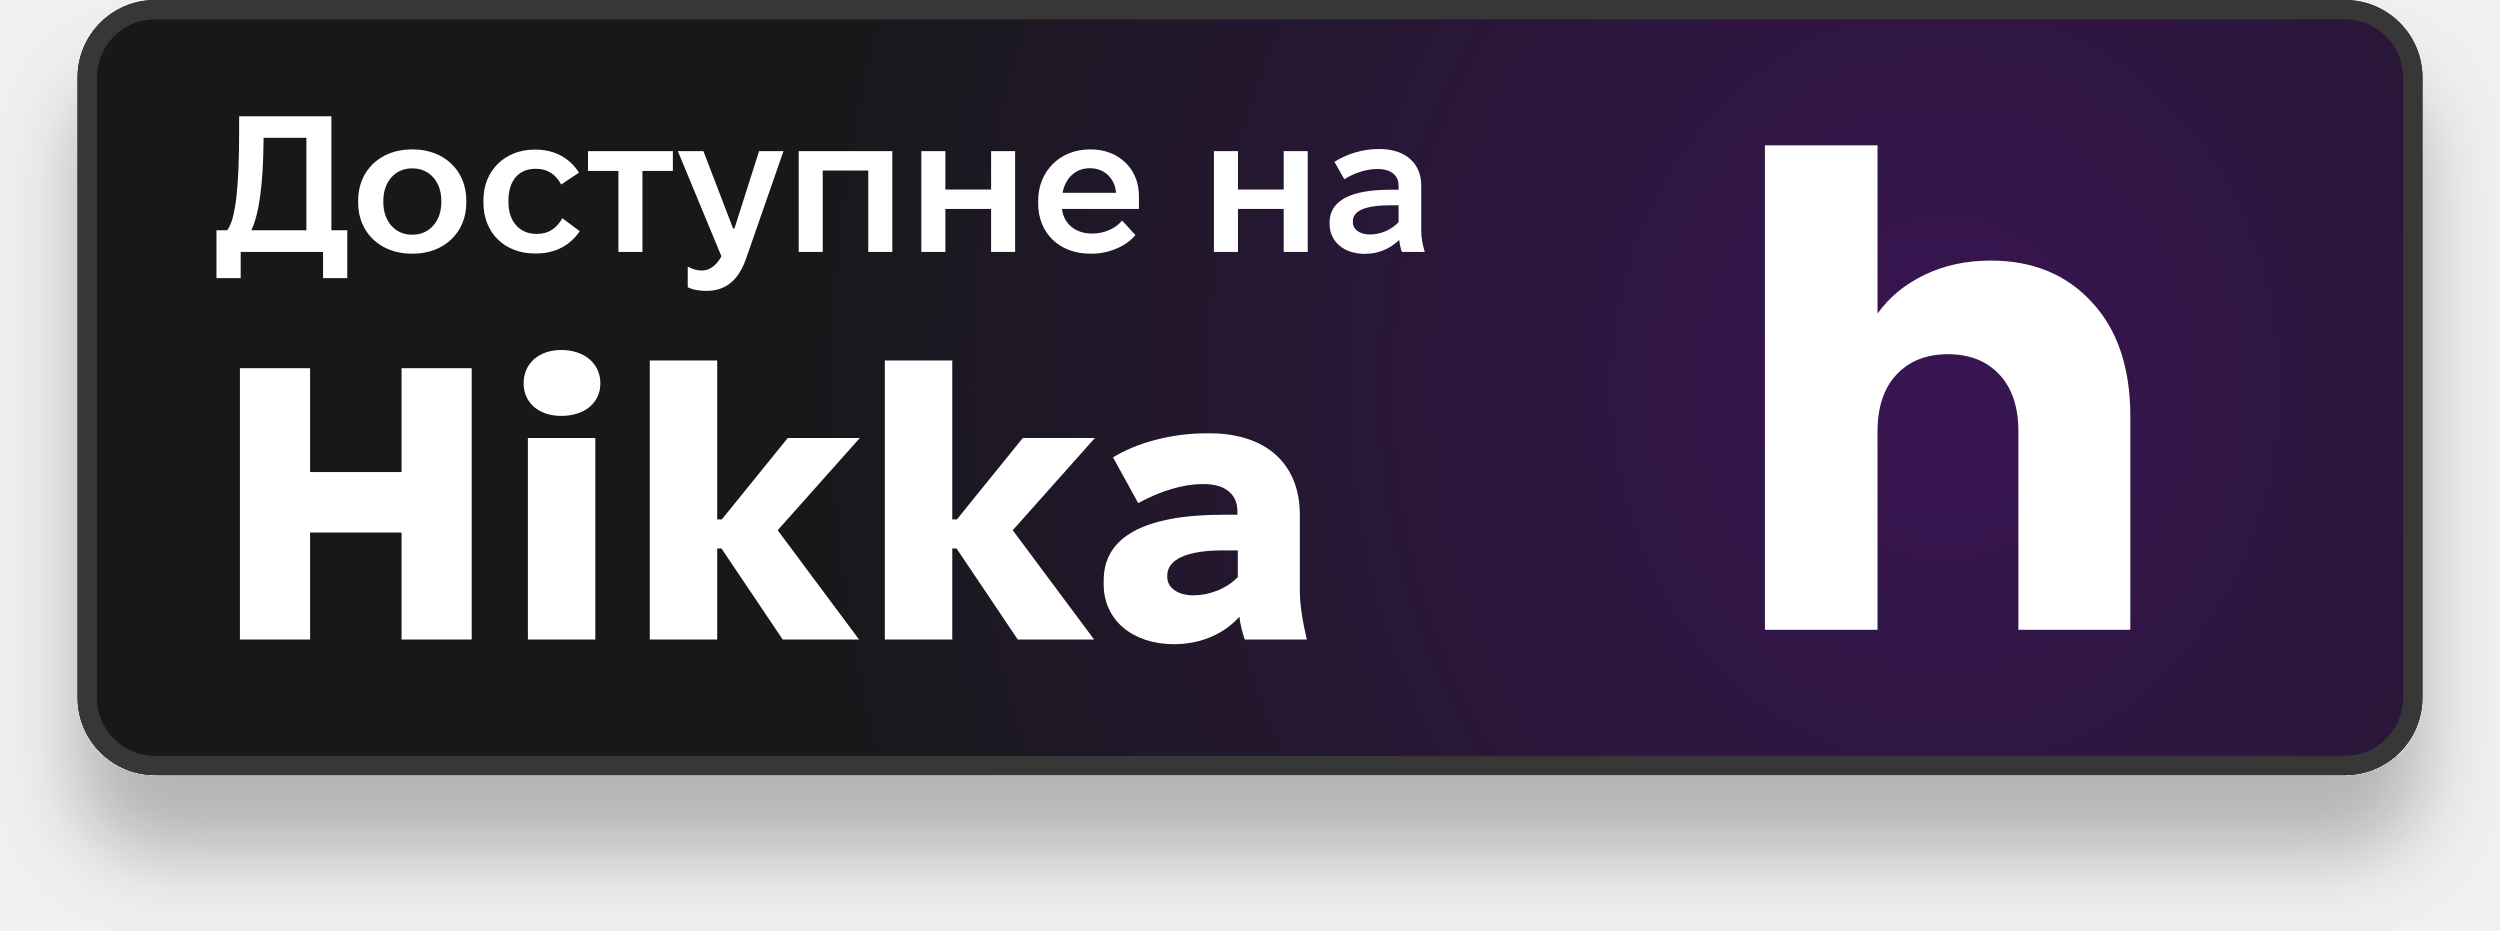
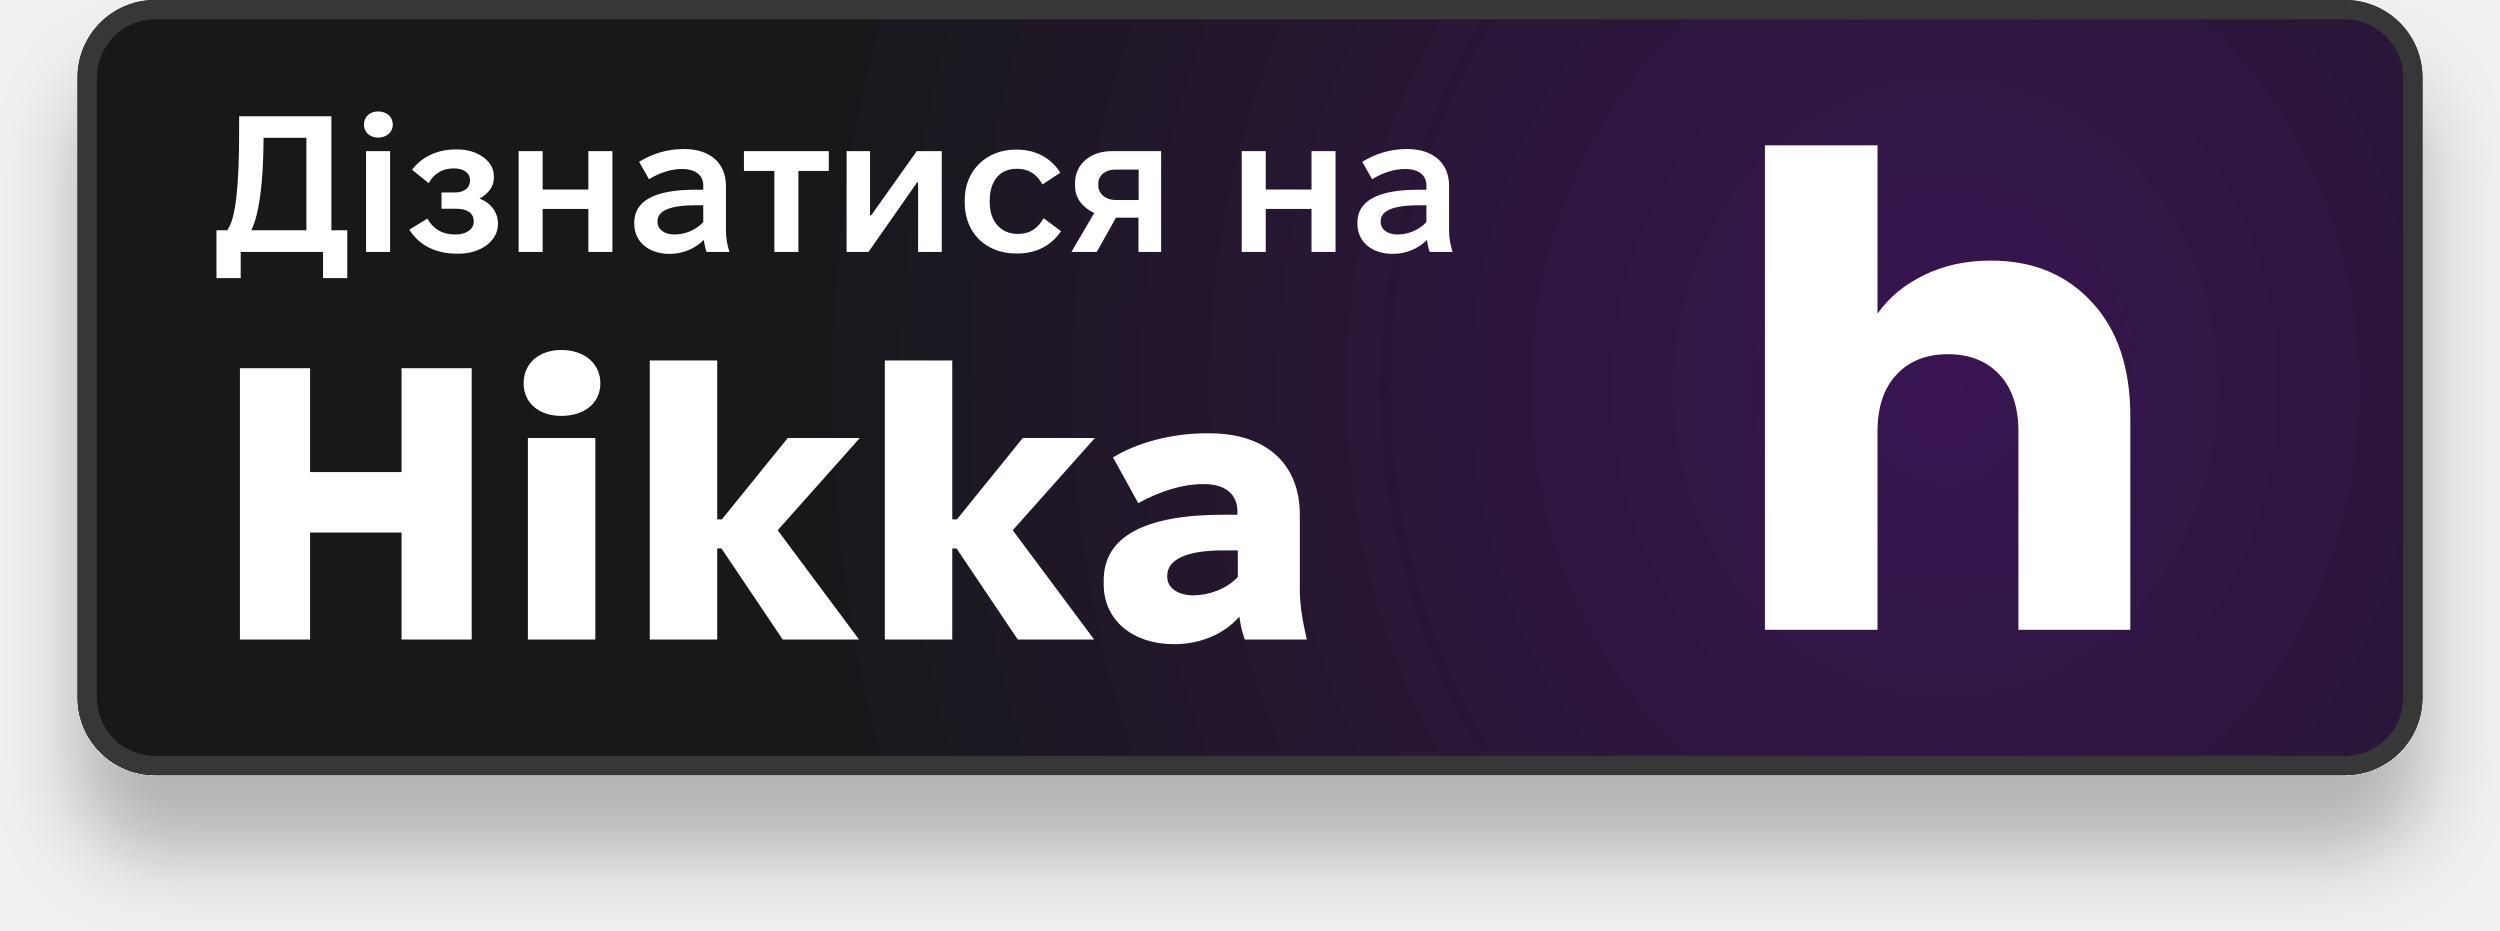
<svg xmlns="http://www.w3.org/2000/svg" width="129" height="48" viewBox="0 0 129 48" fill="none">
  <g filter="url(#filter0_d_1000_66)">
    <rect x="4" width="121" height="40" rx="4" fill="url(#paint0_radial_1000_66)" />
    <rect x="4.5" y="0.5" width="120" height="39" rx="3.5" stroke="#373737" />
    <g clip-path="url(#clip0_1000_66)">
      <path d="M102.723 13.446C104.897 13.446 106.641 14.166 107.955 15.608C109.268 17.027 109.925 18.986 109.925 21.486V32.499H104.15V22.263C104.15 21.002 103.821 20.022 103.165 19.324C102.508 18.626 101.625 18.277 100.515 18.277C99.405 18.277 98.522 18.626 97.865 19.324C97.208 20.022 96.88 21.002 96.88 22.263V32.499H91.07V7.5H96.88V16.182C97.469 15.349 98.272 14.684 99.292 14.189C100.311 13.693 101.455 13.446 102.723 13.446Z" fill="white" />
    </g>
-     <path d="M11.17 14.35V11.88H11.72C12.16 11.33 12.34 9.64 12.34 6.73V6H17.1V11.88H17.92V14.35H16.67V13H12.42V14.35H11.17ZM15.81 11.88V7.11H13.6V7.22C13.58 9.53 13.37 11.04 12.97 11.88H15.81ZM21.231 13.09C19.631 13.09 18.481 12 18.481 10.47V10.33C18.481 8.8 19.631 7.71 21.231 7.71H21.311C22.911 7.71 24.061 8.8 24.061 10.33V10.47C24.061 12 22.911 13.09 21.311 13.09H21.231ZM21.241 12.11H21.301C22.151 12.11 22.771 11.42 22.771 10.45V10.35C22.771 9.38 22.161 8.69 21.301 8.69H21.241C20.391 8.69 19.781 9.38 19.781 10.35V10.45C19.781 11.42 20.391 12.11 21.241 12.11ZM27.596 13.08C26.026 13.08 24.946 12 24.946 10.47V10.31C24.946 8.8 26.066 7.72 27.576 7.72H27.636C28.646 7.72 29.416 8.18 29.876 8.91L28.956 9.52C28.676 8.99 28.246 8.71 27.656 8.71H27.626C26.766 8.71 26.236 9.32 26.236 10.35V10.45C26.236 11.44 26.826 12.07 27.676 12.07H27.726C28.326 12.07 28.746 11.75 29.016 11.26L29.916 11.93C29.436 12.64 28.676 13.08 27.666 13.08H27.596ZM31.91 13V8.82H30.34V7.8H34.72V8.82H33.15V13H31.91ZM36.447 15.01C36.167 15.01 35.777 14.97 35.487 14.82V13.76C35.727 13.88 35.957 13.96 36.207 13.96C36.627 13.96 36.967 13.69 37.227 13.23L34.977 7.8H36.297L37.827 11.79H37.897L39.167 7.8H40.427L38.517 13.29C38.227 14.13 37.707 15.01 36.447 15.01ZM41.213 13V7.8H46.043V13H44.803V8.8H42.453V13H41.213ZM47.541 13V7.8H48.781V9.78H51.141V7.8H52.381V13H51.141V10.78H48.781V13H47.541ZM56.249 13.09C54.669 13.09 53.569 12.03 53.569 10.5V10.36C53.569 8.83 54.699 7.71 56.229 7.71H56.289C57.729 7.71 58.769 8.71 58.769 10.11V10.78H54.799V10.79C54.889 11.54 55.489 12.05 56.329 12.05H56.379C57.019 12.05 57.599 11.76 57.899 11.38L58.589 12.13C58.099 12.72 57.199 13.09 56.339 13.09H56.249ZM54.829 9.95H57.589C57.529 9.21 56.999 8.68 56.239 8.68H56.229C55.509 8.68 54.969 9.18 54.829 9.95ZM62.639 13V7.8H63.879V9.78H66.239V7.8H67.479V13H66.239V10.78H63.879V13H62.639ZM70.427 13.1C69.347 13.1 68.607 12.47 68.607 11.55V11.48C68.607 10.37 69.657 9.79 71.747 9.79H72.167V9.56C72.167 9.06 71.777 8.72 71.087 8.72H71.057C70.517 8.72 69.887 8.92 69.367 9.25L68.857 8.35C69.497 7.95 70.297 7.69 71.127 7.69H71.187C72.507 7.69 73.337 8.41 73.337 9.58V11.93C73.337 12.29 73.417 12.66 73.517 13H72.337C72.277 12.84 72.227 12.61 72.197 12.38C71.757 12.82 71.137 13.1 70.427 13.1ZM70.677 12.1C71.257 12.1 71.807 11.85 72.167 11.46V10.59H71.817C70.447 10.59 69.807 10.87 69.807 11.42V11.46C69.807 11.83 70.157 12.1 70.677 12.1ZM12.38 33V19H16V24.36H20.72V19H24.34V33H20.72V27.48H16V33H12.38ZM28.959 21.46C27.799 21.46 27.019 20.78 27.019 19.78C27.019 18.76 27.799 18.06 28.959 18.06C30.159 18.06 30.979 18.76 30.979 19.78C30.979 20.78 30.179 21.46 28.959 21.46ZM27.239 33V22.6H30.719V33H27.239ZM33.528 33V18.6H37.008V26.8H37.248L40.648 22.6H44.368L40.128 27.36L44.328 33H40.388L37.228 28.3H37.008V33H33.528ZM45.657 33V18.6H49.137V26.8H49.377L52.777 22.6H56.497L52.257 27.36L56.457 33H52.517L49.357 28.3H49.137V33H45.657ZM60.571 33.24C58.451 33.24 56.951 32 56.951 30.16V29.94C56.951 27.72 59.011 26.56 63.131 26.56H63.851V26.38C63.851 25.58 63.311 24.98 62.131 24.98H62.031C61.031 24.98 59.871 25.34 58.731 25.96L57.431 23.6C58.671 22.84 60.471 22.36 62.211 22.36H62.431C65.291 22.36 67.071 23.9 67.071 26.56V30.4C67.071 31.32 67.231 32.1 67.431 33H64.231C64.111 32.66 64.011 32.28 63.951 31.82C63.271 32.6 62.111 33.24 60.571 33.24ZM61.571 30.72C62.371 30.72 63.271 30.4 63.871 29.78V28.4H63.111C61.211 28.4 60.231 28.88 60.231 29.7V29.78C60.231 30.32 60.771 30.72 61.571 30.72Z" fill="white" />
+     <path d="M11.17 14.35V11.88H11.72C12.16 11.33 12.34 9.64 12.34 6.73V6H17.1V11.88H17.92V14.35H16.67V13H12.42V14.35H11.17ZM15.81 11.88V7.11H13.6V7.22C13.58 9.53 13.37 11.04 12.97 11.88H15.81ZM19.509 7.1C19.079 7.1 18.779 6.82 18.779 6.43C18.779 6.03 19.079 5.75 19.509 5.75C19.949 5.75 20.269 6.03 20.269 6.43C20.269 6.82 19.949 7.1 19.509 7.1ZM18.889 13V7.8H20.129V13H18.889ZM23.593 13.09C22.523 13.09 21.643 12.69 21.123 11.85L22.053 11.28C22.363 11.84 22.863 12.1 23.463 12.1H23.523C24.073 12.1 24.443 11.81 24.443 11.46V11.41C24.443 11 24.113 10.77 23.533 10.77H22.783V9.93H23.493C23.963 9.93 24.253 9.68 24.253 9.32V9.28C24.253 8.95 23.943 8.69 23.433 8.69H23.393C22.813 8.69 22.363 8.99 22.123 9.45L21.263 8.76C21.723 8.14 22.503 7.71 23.523 7.71H23.603C24.613 7.71 25.483 8.29 25.483 9.08V9.19C25.483 9.62 25.213 9.98 24.743 10.25C25.333 10.46 25.693 10.98 25.693 11.5V11.58C25.693 12.42 24.813 13.09 23.683 13.09H23.593ZM26.76 13V7.8H28V9.78H30.36V7.8H31.6V13H30.36V10.78H28V13H26.76ZM34.548 13.1C33.468 13.1 32.728 12.47 32.728 11.55V11.48C32.728 10.37 33.778 9.79 35.868 9.79H36.288V9.56C36.288 9.06 35.898 8.72 35.208 8.72H35.178C34.638 8.72 34.008 8.92 33.488 9.25L32.978 8.35C33.618 7.95 34.418 7.69 35.248 7.69H35.308C36.628 7.69 37.458 8.41 37.458 9.58V11.93C37.458 12.29 37.538 12.66 37.638 13H36.458C36.398 12.84 36.348 12.61 36.318 12.38C35.878 12.82 35.258 13.1 34.548 13.1ZM34.798 12.1C35.378 12.1 35.928 11.85 36.288 11.46V10.59H35.938C34.568 10.59 33.928 10.87 33.928 11.42V11.46C33.928 11.83 34.278 12.1 34.798 12.1ZM39.957 13V8.82H38.387V7.8H42.767V8.82H41.197V13H39.957ZM43.684 13V7.8H44.894V11.11H44.954L47.304 7.8H48.594V13H47.374V9.41H47.324L44.814 13H43.684ZM52.43 13.08C50.86 13.08 49.78 12 49.78 10.47V10.31C49.78 8.8 50.9 7.72 52.41 7.72H52.47C53.48 7.72 54.25 8.18 54.71 8.91L53.79 9.52C53.51 8.99 53.08 8.71 52.49 8.71H52.46C51.6 8.71 51.07 9.32 51.07 10.35V10.45C51.07 11.44 51.66 12.07 52.51 12.07H52.56C53.16 12.07 53.58 11.75 53.85 11.26L54.75 11.93C54.27 12.64 53.51 13.08 52.5 13.08H52.43ZM55.284 13L56.464 10.99C55.864 10.71 55.474 10.23 55.474 9.61V9.43C55.474 8.48 56.264 7.8 57.354 7.8H59.914V13H58.744V11.23H57.584L56.594 13H55.284ZM57.554 10.32H58.754V8.75H57.554C57.054 8.75 56.674 9.04 56.674 9.46V9.57C56.674 10 57.054 10.32 57.554 10.32ZM64.074 13V7.8H65.314V9.78H67.674V7.8H68.914V13H67.674V10.78H65.314V13H64.074ZM71.862 13.1C70.782 13.1 70.042 12.47 70.042 11.55V11.48C70.042 10.37 71.092 9.79 73.182 9.79H73.602V9.56C73.602 9.06 73.212 8.72 72.522 8.72H72.492C71.952 8.72 71.322 8.92 70.802 9.25L70.292 8.35C70.932 7.95 71.732 7.69 72.562 7.69H72.622C73.942 7.69 74.772 8.41 74.772 9.58V11.93C74.772 12.29 74.852 12.66 74.952 13H73.772C73.712 12.84 73.662 12.61 73.632 12.38C73.192 12.82 72.572 13.1 71.862 13.1ZM72.112 12.1C72.692 12.1 73.242 11.85 73.602 11.46V10.59H73.252C71.882 10.59 71.242 10.87 71.242 11.42V11.46C71.242 11.83 71.592 12.1 72.112 12.1ZM12.38 33V19H16V24.36H20.72V19H24.34V33H20.72V27.48H16V33H12.38ZM28.959 21.46C27.799 21.46 27.019 20.78 27.019 19.78C27.019 18.76 27.799 18.06 28.959 18.06C30.159 18.06 30.979 18.76 30.979 19.78C30.979 20.78 30.179 21.46 28.959 21.46ZM27.239 33V22.6H30.719V33H27.239ZM33.528 33V18.6H37.008V26.8H37.248L40.648 22.6H44.368L40.128 27.36L44.328 33H40.388L37.228 28.3H37.008V33H33.528ZM45.657 33V18.6H49.137V26.8H49.377L52.777 22.6H56.497L52.257 27.36L56.457 33H52.517L49.357 28.3H49.137V33H45.657ZM60.571 33.24C58.451 33.24 56.951 32 56.951 30.16V29.94C56.951 27.72 59.011 26.56 63.131 26.56H63.851V26.38C63.851 25.58 63.311 24.98 62.131 24.98H62.031C61.031 24.98 59.871 25.34 58.731 25.96L57.431 23.6C58.671 22.84 60.471 22.36 62.211 22.36H62.431C65.291 22.36 67.071 23.9 67.071 26.56V30.4C67.071 31.32 67.231 32.1 67.431 33H64.231C64.111 32.66 64.011 32.28 63.951 31.82C63.271 32.6 62.111 33.24 60.571 33.24ZM61.571 30.72C62.371 30.72 63.271 30.4 63.871 29.78V28.4H63.111C61.211 28.4 60.231 28.88 60.231 29.7V29.78C60.231 30.32 60.771 30.72 61.571 30.72Z" fill="white" />
  </g>
  <defs>
    <filter id="filter0_d_1000_66" x="0" y="0" width="129" height="48" filterUnits="userSpaceOnUse" color-interpolation-filters="sRGB">
      <feFlood flood-opacity="0" result="BackgroundImageFix" />
      <feColorMatrix in="SourceAlpha" type="matrix" values="0 0 0 0 0 0 0 0 0 0 0 0 0 0 0 0 0 0 127 0" result="hardAlpha" />
      <feOffset dy="4" />
      <feGaussianBlur stdDeviation="2" />
      <feComposite in2="hardAlpha" operator="out" />
      <feColorMatrix type="matrix" values="0 0 0 0 0 0 0 0 0 0 0 0 0 0 0 0 0 0 0.25 0" />
      <feBlend mode="normal" in2="BackgroundImageFix" result="effect1_dropShadow_1000_66" />
      <feBlend mode="normal" in="SourceGraphic" in2="effect1_dropShadow_1000_66" result="shape" />
    </filter>
    <radialGradient id="paint0_radial_1000_66" cx="0" cy="0" r="1" gradientUnits="userSpaceOnUse" gradientTransform="translate(100.5 20) rotate(-180) scale(58.5 66.8198)">
      <stop stop-color="#391553" />
      <stop offset="1" stop-color="#18181B" />
    </radialGradient>
    <clipPath id="clip0_1000_66">
      <rect width="18.858" height="25" fill="white" transform="translate(91.0703 7.5)" />
    </clipPath>
  </defs>
</svg>
